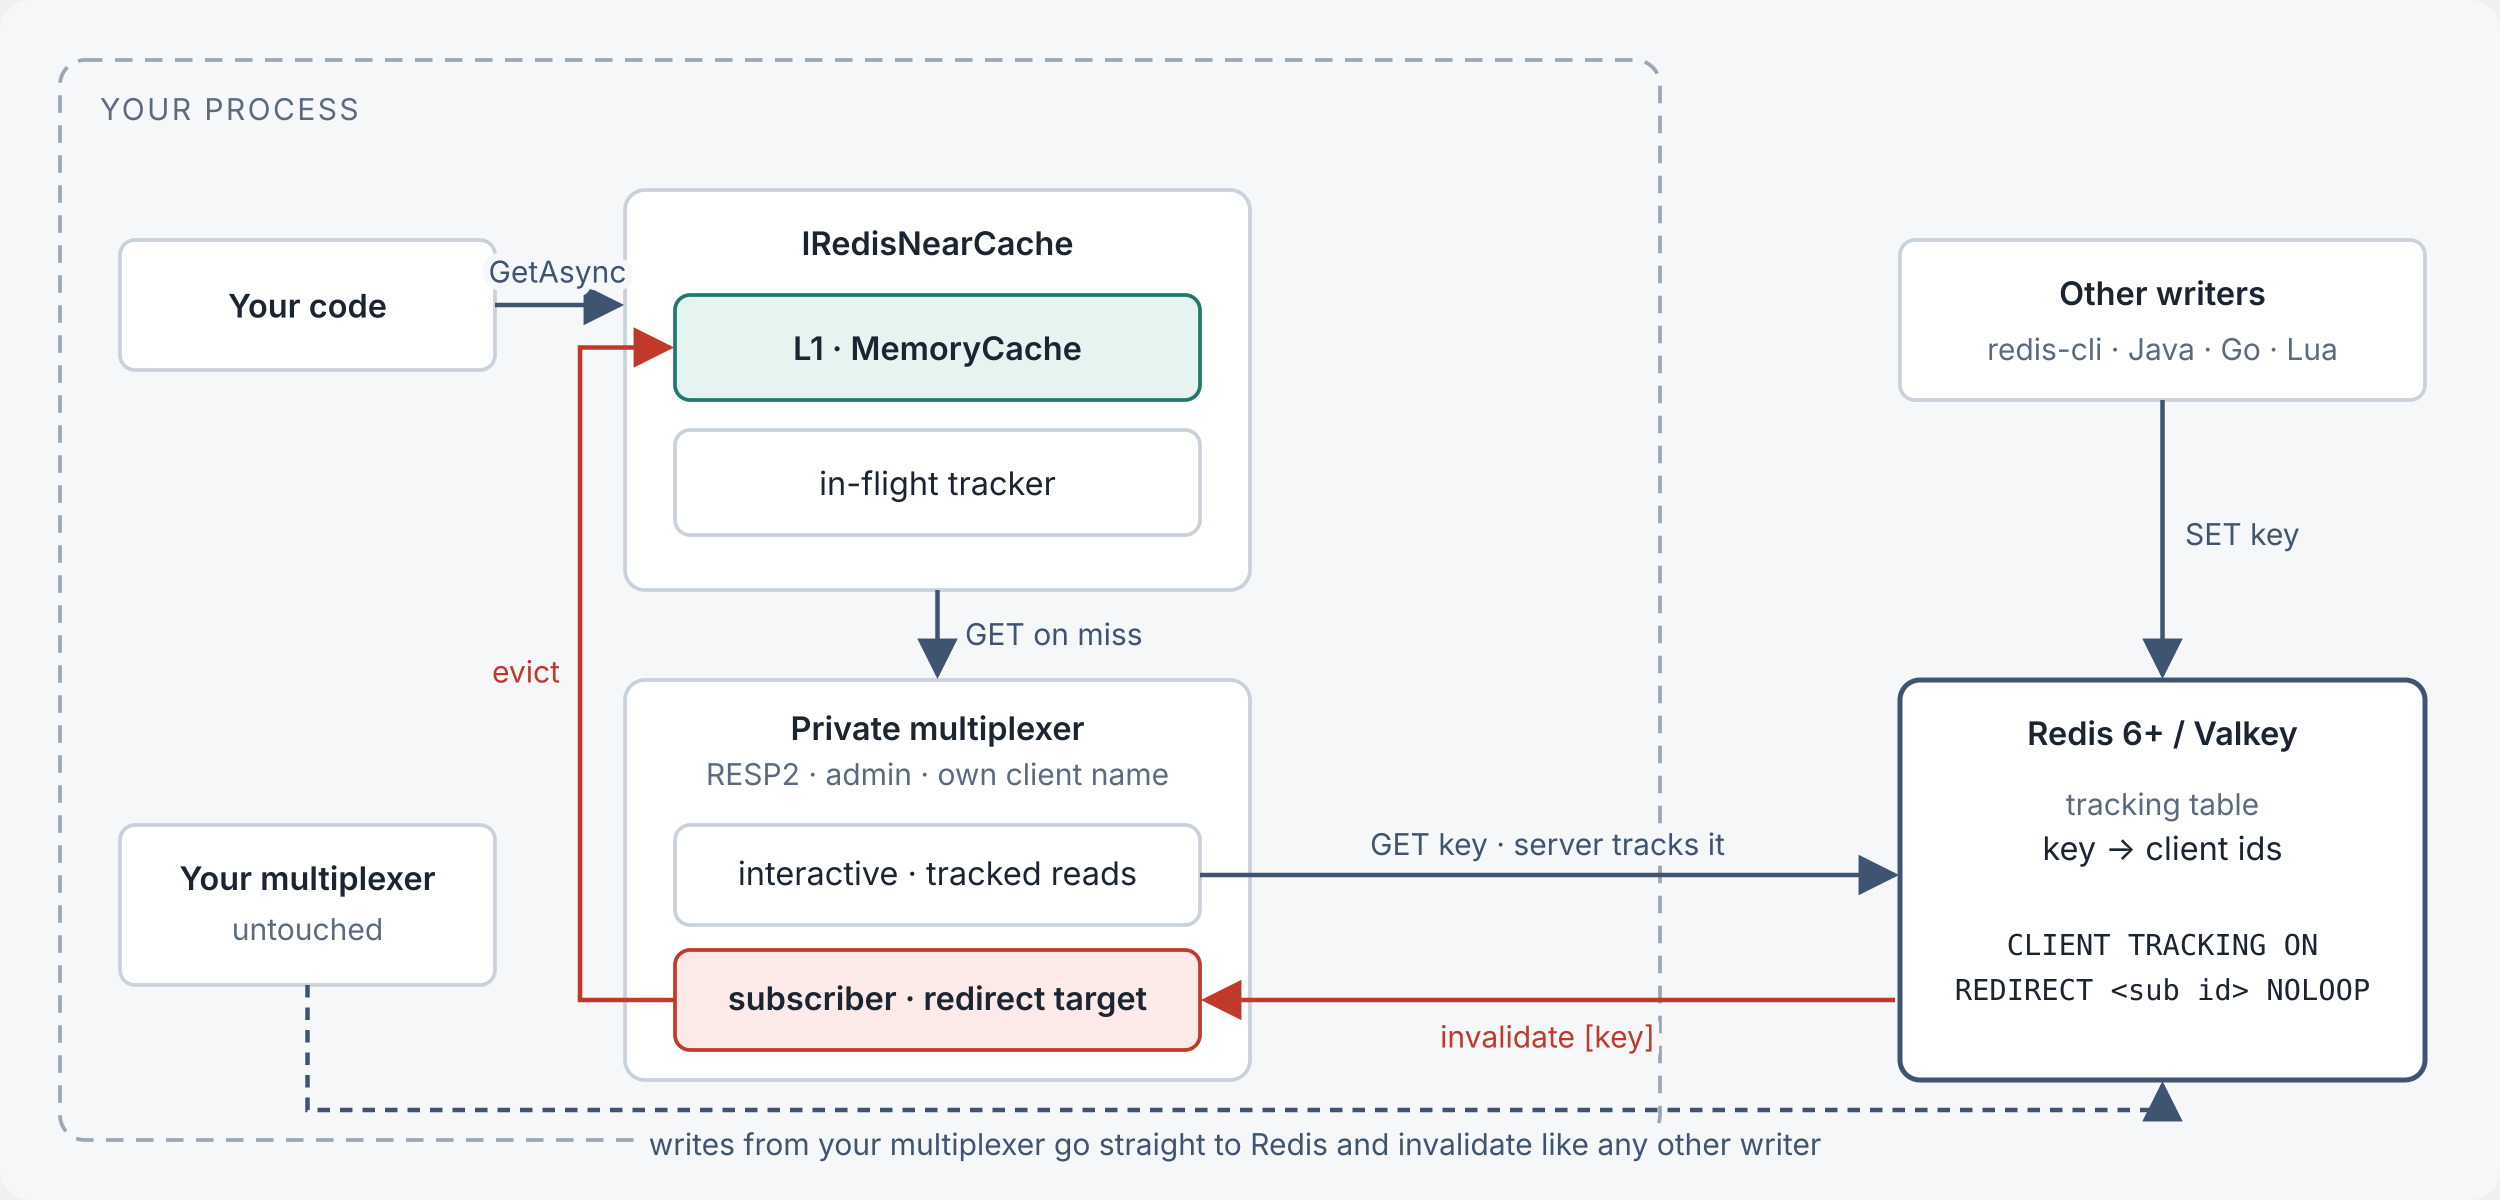
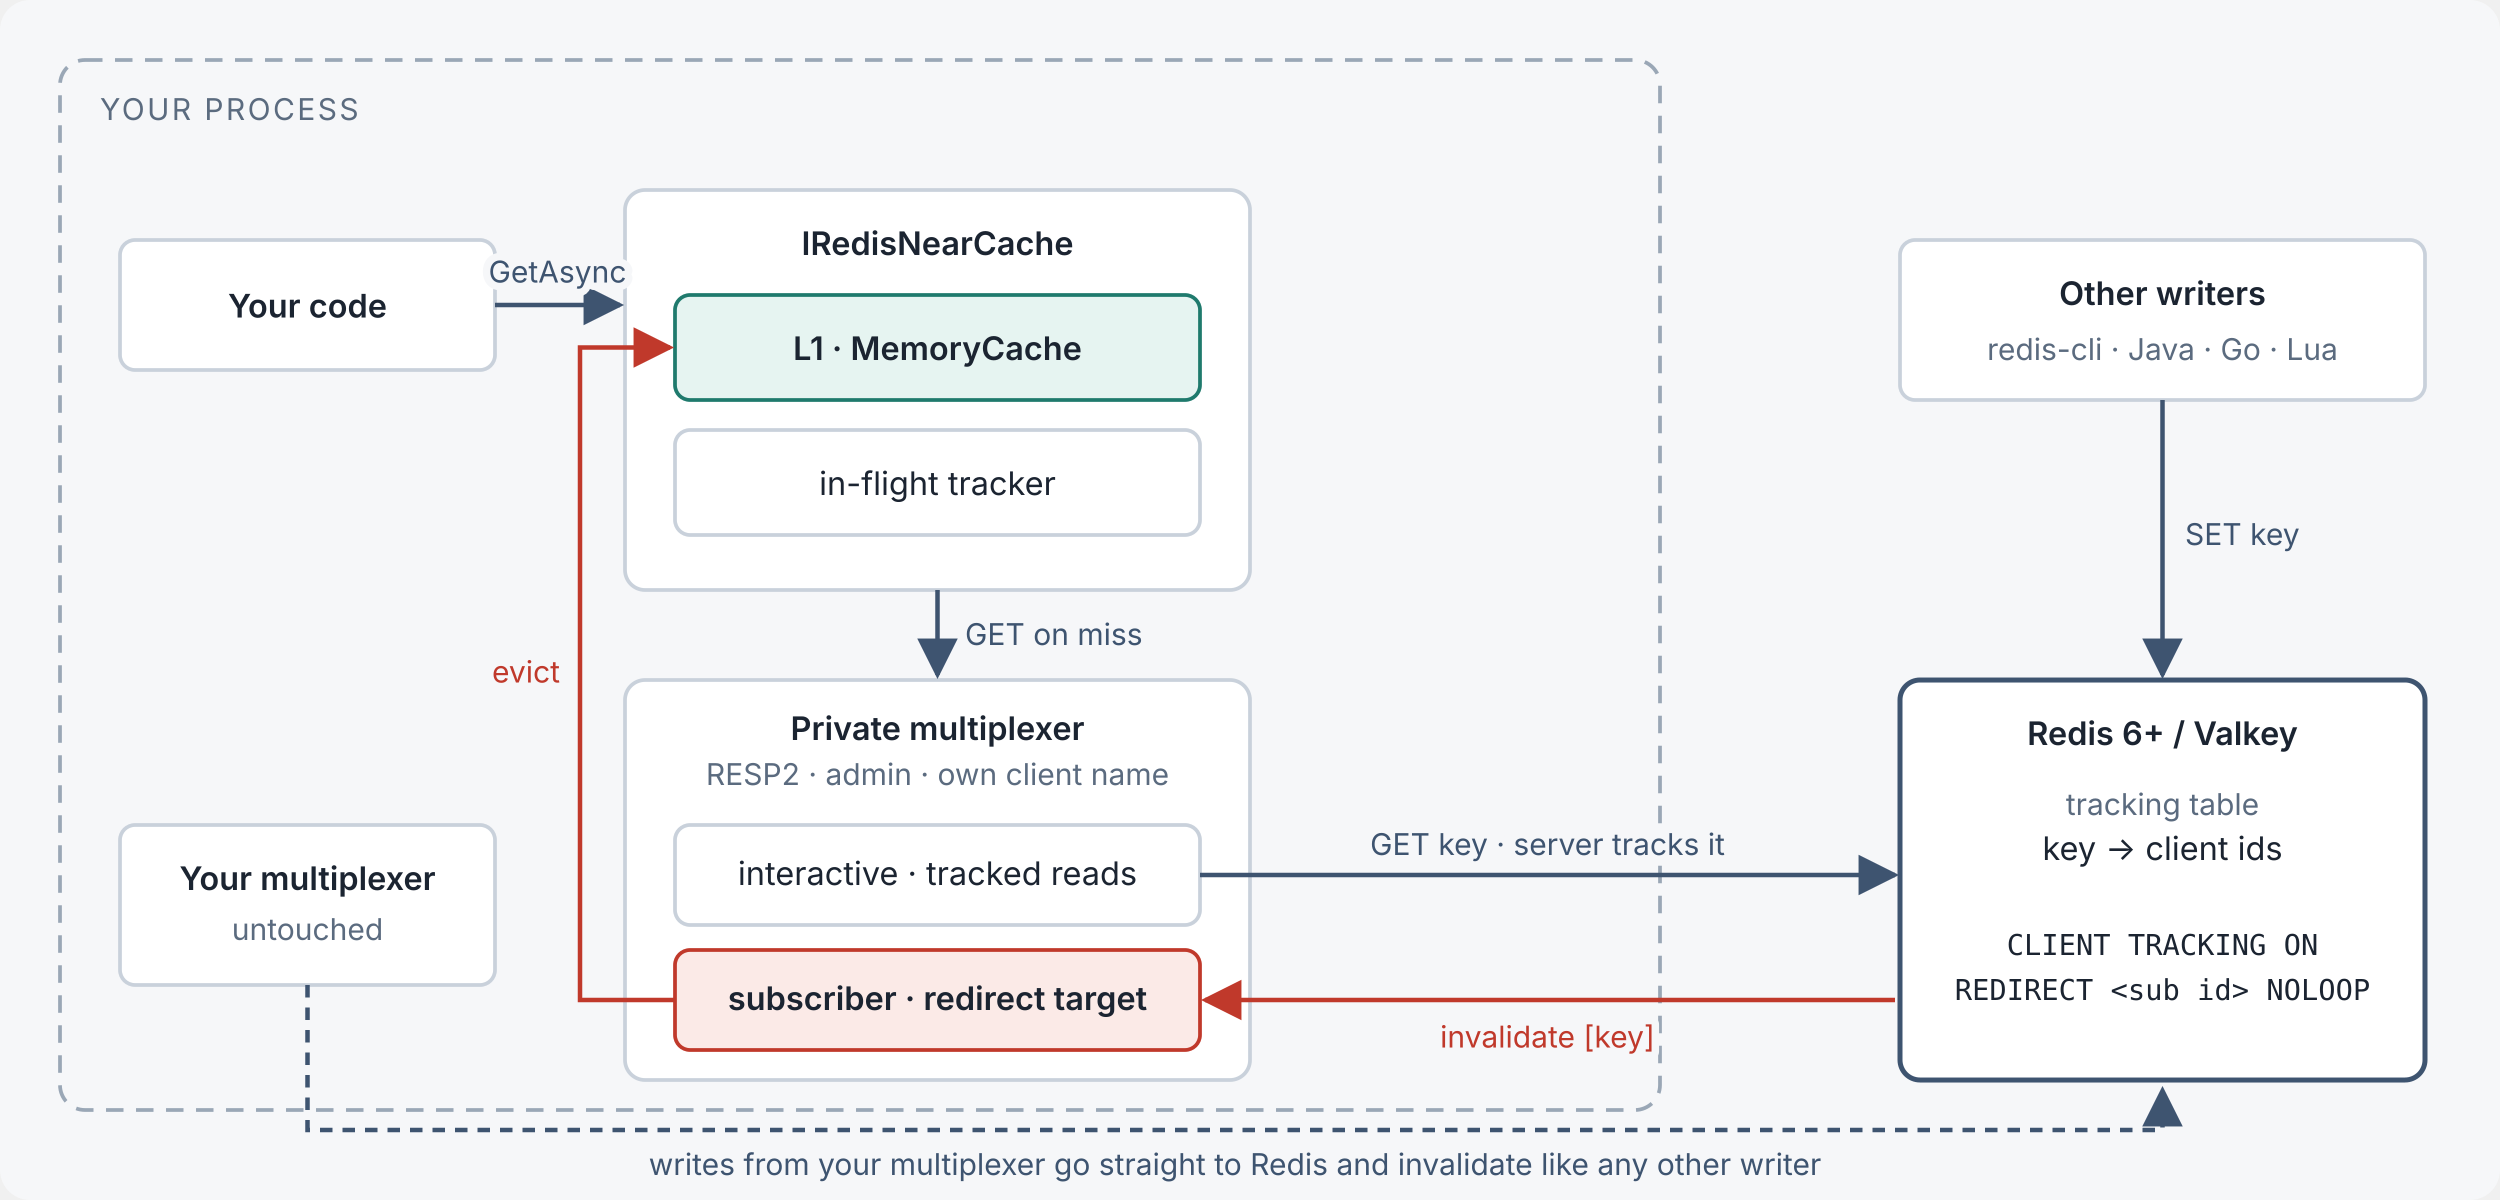
<svg xmlns="http://www.w3.org/2000/svg" viewBox="0 0 1000 480" width="1000" height="480" role="img" aria-label="Your code reads through RedisNearCache, which serves from L1 or reads over a private tracked connection; Redis pushes invalidations to a private subscriber connection which evicts from L1; your own multiplexer and any other writer send writes to Redis directly.">
  <defs>
    <marker id="arrow" viewBox="0 0 10 10" refX="9" refY="5" markerWidth="9" markerHeight="9" orient="auto-start-reverse">
      <path d="M0,0 L10,5 L0,10 z" fill="#3E5470" />
    </marker>
    <marker id="arrow-red" viewBox="0 0 10 10" refX="9" refY="5" markerWidth="9" markerHeight="9" orient="auto-start-reverse">
      <path d="M0,0 L10,5 L0,10 z" fill="#C0392B" />
    </marker>
    <style>
      .t { font-family: Inter, "Segoe UI", Helvetica, Arial, sans-serif; fill: #1B2431; font-size: 13px; }
      .b { font-weight: 600; }
      .m { fill: #5B6B7F; font-size: 12px; }
      .code { font-family: "JetBrains Mono", Menlo, Consolas, monospace; font-size: 11.5px; fill: #1B2431; }
      .lbl { font-family: Inter, "Segoe UI", Helvetica, Arial, sans-serif; font-size: 12px; fill: #3E5470; paint-order: stroke; stroke: #F6F7F9; stroke-width: 6px; stroke-linejoin: round; }
      .lbl-red { fill: #C0392B; }
      .box { fill: #FFFFFF; stroke: #C9D1DB; stroke-width: 1.5; }
      .flow { stroke: #3E5470; stroke-width: 1.8; fill: none; }
      .red { stroke: #C0392B; stroke-width: 1.8; fill: none; }
    </style>
  </defs>
  <rect x="0" y="0" width="1000" height="480" rx="12" fill="#F6F7F9" />
-   <rect x="24" y="24" width="640" height="432" rx="10" fill="none" stroke="#9AA7B6" stroke-width="1.5" stroke-dasharray="7 5" />
+   <rect x="24" y="24" width="640" height="420" rx="10" fill="none" stroke="#9AA7B6" stroke-width="1.5" stroke-dasharray="7 5" />
  <text x="40" y="48" class="t m" style="letter-spacing:0.08em">YOUR PROCESS</text>
  <rect x="48" y="96" width="150" height="52" rx="6" class="box" />
  <text x="123" y="127" class="t b" text-anchor="middle">Your code</text>
  <rect x="250" y="76" width="250" height="160" rx="8" class="box" />
  <text x="375" y="102" class="t b" text-anchor="middle">IRedisNearCache</text>
  <rect x="270" y="118" width="210" height="42" rx="6" fill="#E6F4F1" stroke="#1F7A6D" stroke-width="1.5" />
  <text x="375" y="144" class="t b" text-anchor="middle" fill="#1F7A6D">L1 · MemoryCache</text>
  <rect x="270" y="172" width="210" height="42" rx="6" class="box" />
  <text x="375" y="198" class="t" text-anchor="middle">in-flight tracker</text>
  <rect x="250" y="272" width="250" height="160" rx="8" class="box" />
  <text x="375" y="296" class="t b" text-anchor="middle">Private multiplexer</text>
  <text x="375" y="314" class="t m" text-anchor="middle">RESP2 · admin · own client name</text>
  <rect x="270" y="330" width="210" height="40" rx="6" class="box" />
  <text x="375" y="354" class="t" text-anchor="middle">interactive · tracked reads</text>
  <rect x="270" y="380" width="210" height="40" rx="6" fill="#FBEAE7" stroke="#C0392B" stroke-width="1.5" />
  <text x="375" y="404" class="t b" text-anchor="middle" fill="#C0392B">subscriber · redirect target</text>
  <rect x="48" y="330" width="150" height="64" rx="6" class="box" />
  <text x="123" y="356" class="t b" text-anchor="middle">Your multiplexer</text>
  <text x="123" y="376" class="t m" text-anchor="middle">untouched</text>
  <rect x="760" y="272" width="210" height="160" rx="8" fill="#FFFFFF" stroke="#3E5470" stroke-width="2" />
  <text x="865" y="298" class="t b" text-anchor="middle">Redis 6+ / Valkey</text>
  <text x="865" y="326" class="t m" text-anchor="middle">tracking table</text>
  <text x="865" y="344" class="t" text-anchor="middle">key → client ids</text>
  <text x="865" y="382" class="code" text-anchor="middle">CLIENT TRACKING ON</text>
  <text x="865" y="400" class="code" text-anchor="middle">REDIRECT &lt;sub id&gt; NOLOOP</text>
  <rect x="760" y="96" width="210" height="64" rx="6" class="box" />
  <text x="865" y="122" class="t b" text-anchor="middle">Other writers</text>
  <text x="865" y="144" class="t m" text-anchor="middle">redis-cli · Java · Go · Lua</text>
  <line x1="198" y1="122" x2="248" y2="122" class="flow" marker-end="url(#arrow)" />
  <text x="223" y="113" class="lbl" text-anchor="middle">GetAsync</text>
  <line x1="375" y1="236" x2="375" y2="270" class="flow" marker-end="url(#arrow)" />
  <text x="386" y="258" class="lbl">GET on miss</text>
  <line x1="480" y1="350" x2="758" y2="350" class="flow" marker-end="url(#arrow)" />
  <text x="619" y="342" class="lbl" text-anchor="middle">GET key · server tracks it</text>
  <line x1="758" y1="400" x2="482" y2="400" class="red" marker-end="url(#arrow-red)" />
  <text x="619" y="419" class="lbl lbl-red" text-anchor="middle">invalidate [key]</text>
  <path d="M270 400 L232 400 L232 139 L268 139" class="red" marker-end="url(#arrow-red)" />
  <text x="224" y="273" class="lbl lbl-red" text-anchor="end">evict</text>
-   <path d="M123 394 L123 444 L865 444 L865 434" class="flow" stroke-dasharray="5 4" marker-end="url(#arrow)" />
-   <text x="494" y="462" class="lbl" text-anchor="middle">writes from your multiplexer go straight to Redis and invalidate like any other writer</text>
+   <path d="M123 394 L123 452 L865 452 L865 436" class="flow" stroke-dasharray="5 4" marker-end="url(#arrow)" />
+   <text x="494" y="470" class="lbl" text-anchor="middle">writes from your multiplexer go straight to Redis and invalidate like any other writer</text>
  <line x1="865" y1="160" x2="865" y2="270" class="flow" marker-end="url(#arrow)" />
  <text x="874" y="218" class="lbl">SET key</text>
</svg>
